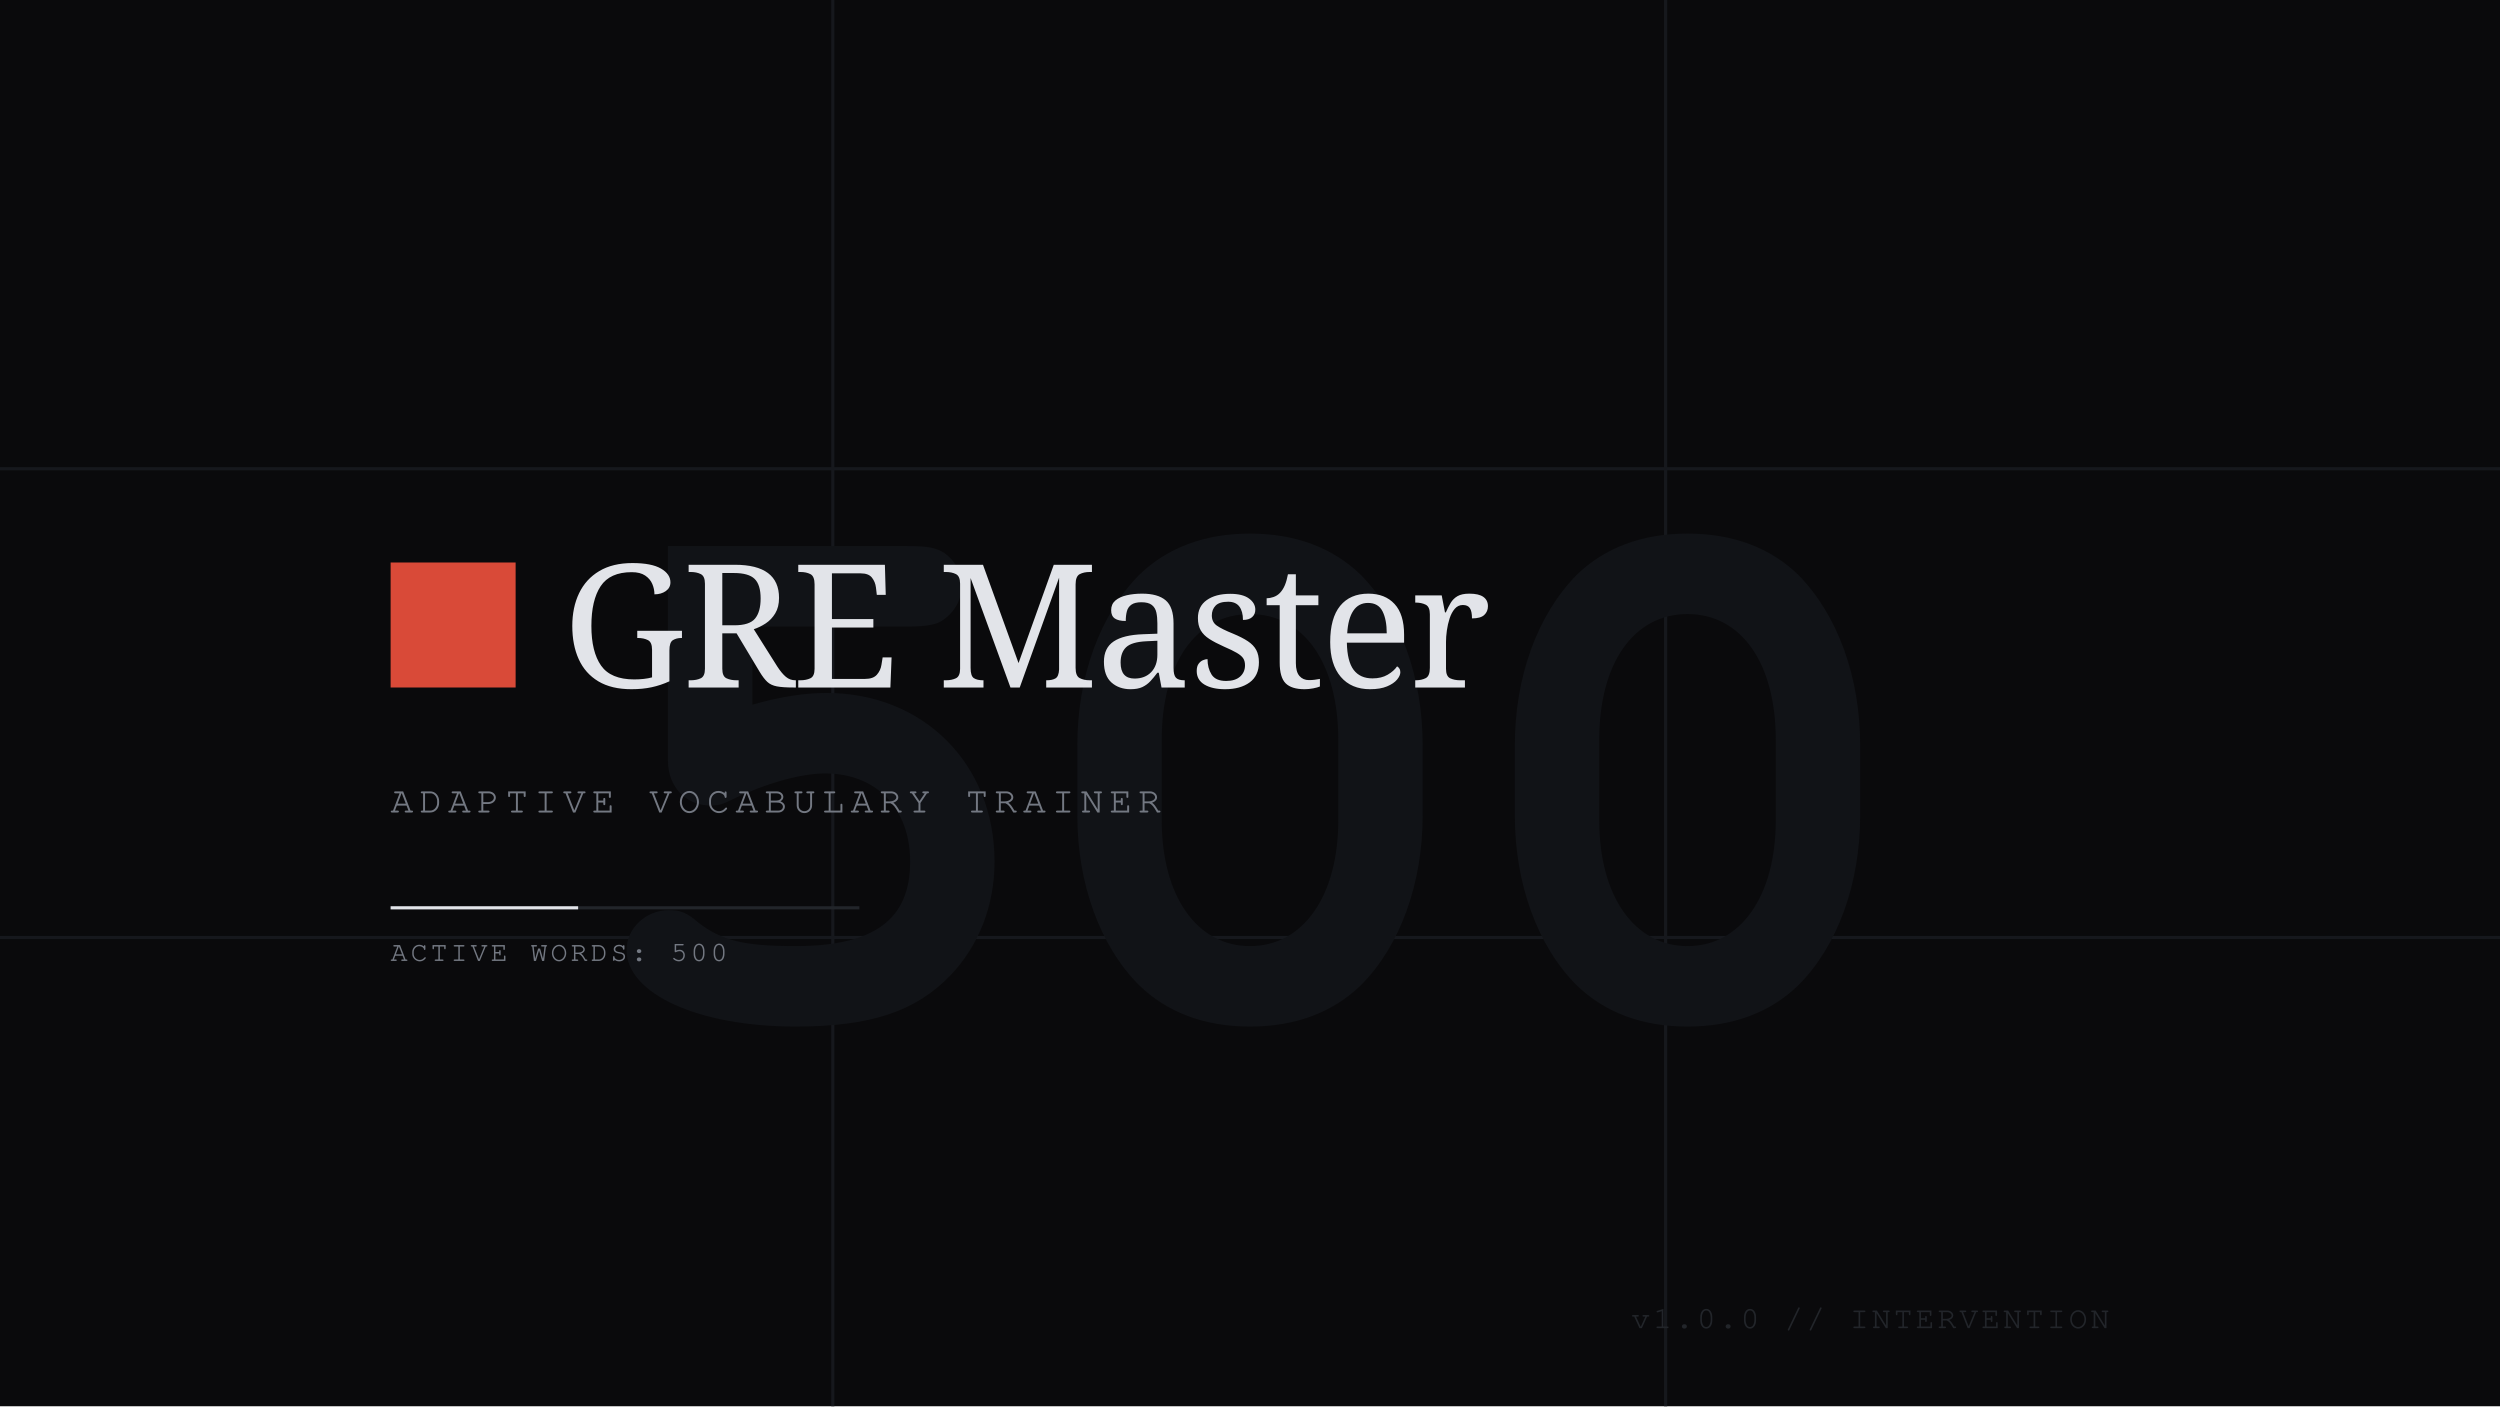
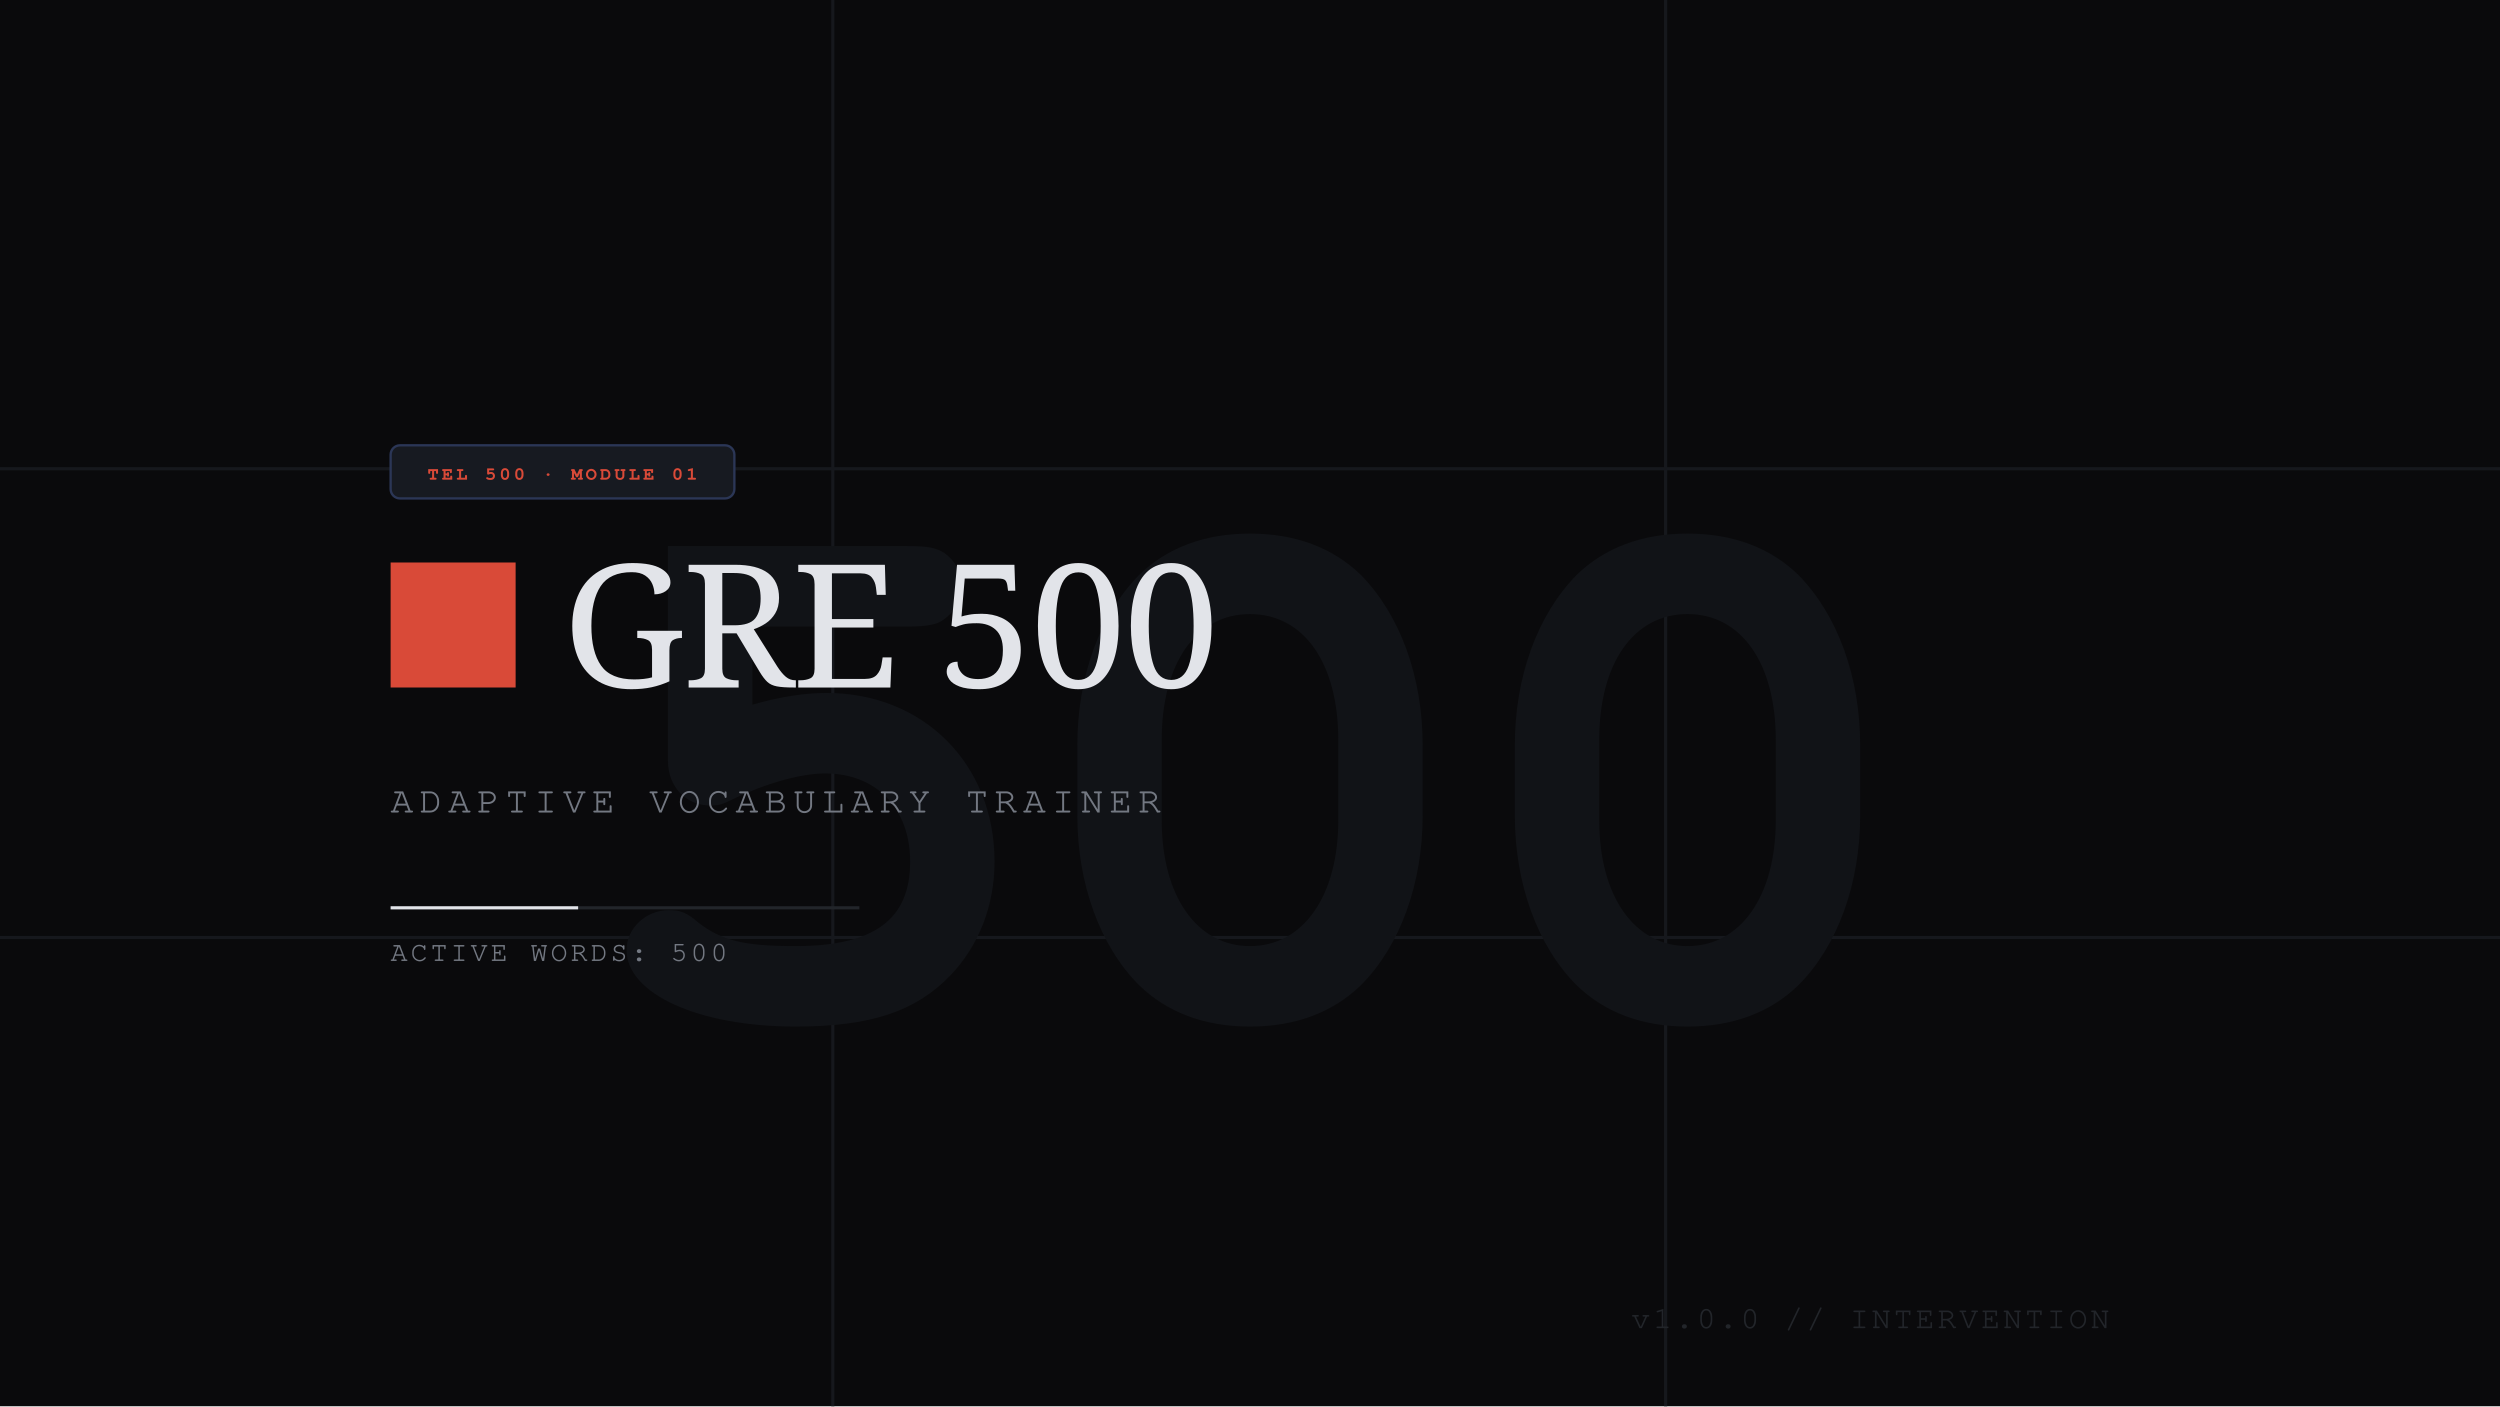
<svg xmlns="http://www.w3.org/2000/svg" width="1600" height="900" viewBox="0 0 1600 900" fill="none">
  <rect width="1600" height="900" fill="#0a0a0c" />
  <line x1="0" y1="300" x2="1600" y2="300" stroke="#16181d" stroke-width="2" />
  <line x1="0" y1="600" x2="1600" y2="600" stroke="#16181d" stroke-width="2" />
  <line x1="533" y1="0" x2="533" y2="900" stroke="#16181d" stroke-width="2" />
  <line x1="1066" y1="0" x2="1066" y2="900" stroke="#16181d" stroke-width="2" />
  <text x="800" y="650" fill="#111317" font-family="'JetBrains Mono', Courier, monospace" font-size="500" font-weight="700" text-anchor="middle" letter-spacing="-20">500</text>
+   <rect x="250" y="285" width="220" height="34" rx="6" fill="#171A21" stroke="#2B3656" stroke-width="1.5" />
+   <text x="360" y="307" fill="#d94a38" font-family="'JetBrains Mono', Courier, monospace" font-size="12" font-weight="700" letter-spacing="2" text-anchor="middle">TEL 500 · MODULE 01</text>
  <rect x="250" y="360" width="80" height="80" fill="#d94a38" />
-   <text x="360" y="440" fill="#e2e4e9" font-family="Literata, Georgia, serif" font-size="110" font-weight="400" letter-spacing="-2">GRE Master</text>
+   <text x="360" y="440" fill="#e2e4e9" font-family="Literata, Georgia, serif" font-size="110" font-weight="400" letter-spacing="-2">GRE 500</text>
  <text x="250" y="520" fill="#737882" font-family="'JetBrains Mono', Courier, monospace" font-size="24" font-weight="500" letter-spacing="4">ADAPTIVE VOCABULARY TRAINER</text>
  <rect x="250" y="580" width="300" height="2" fill="#22252A" />
  <rect x="250" y="580" width="120" height="2" fill="#e2e4e9" />
  <text x="250" y="615" fill="#737882" font-family="'JetBrains Mono', Courier, monospace" font-size="18" letter-spacing="2">ACTIVE WORDS: 500</text>
  <text x="1350" y="850" fill="#22252A" font-family="'JetBrains Mono', Courier, monospace" font-size="20" font-weight="500" letter-spacing="2" text-anchor="end">v1.0.0 // INTERVENTION</text>
</svg>
